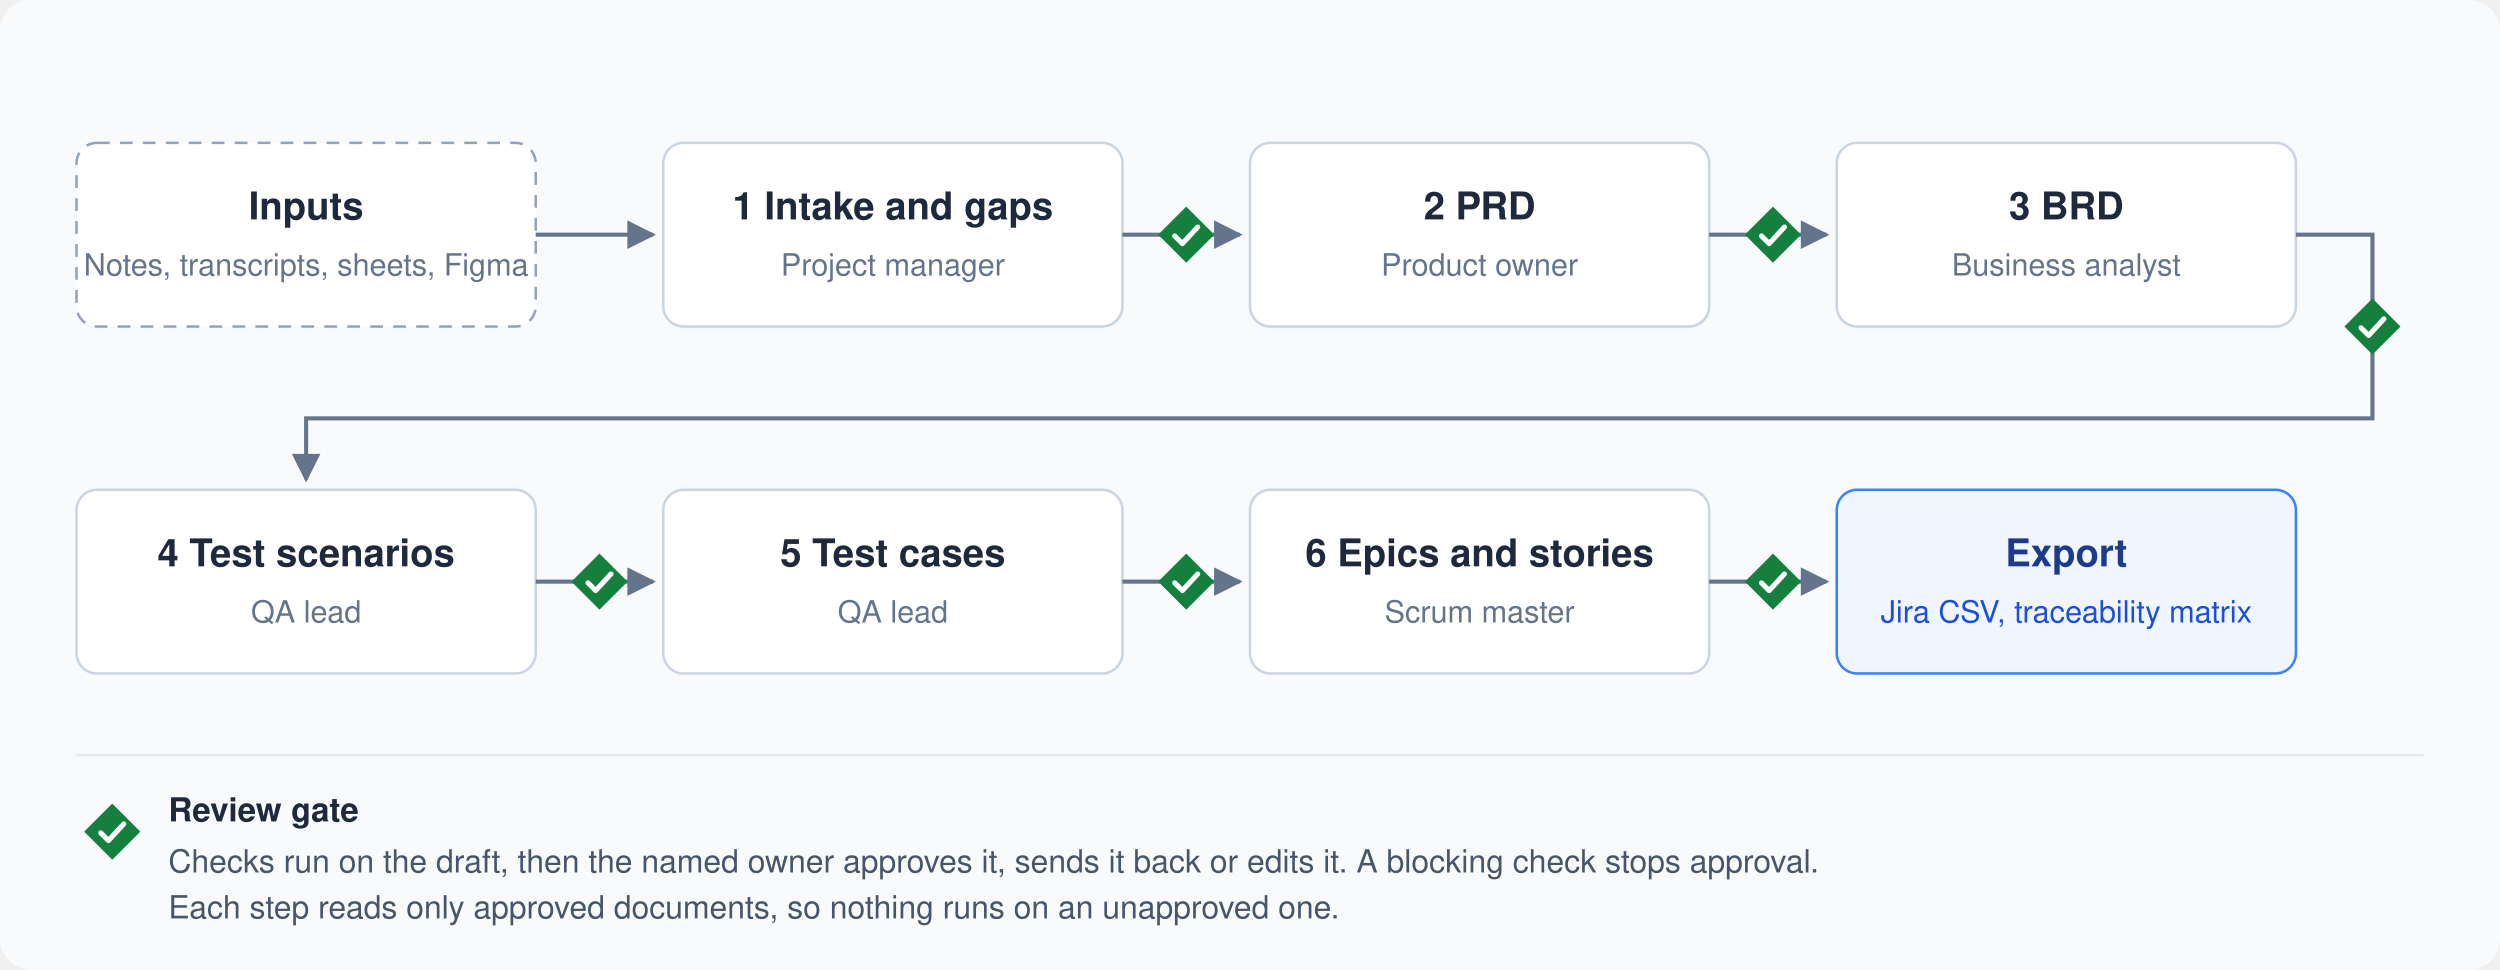
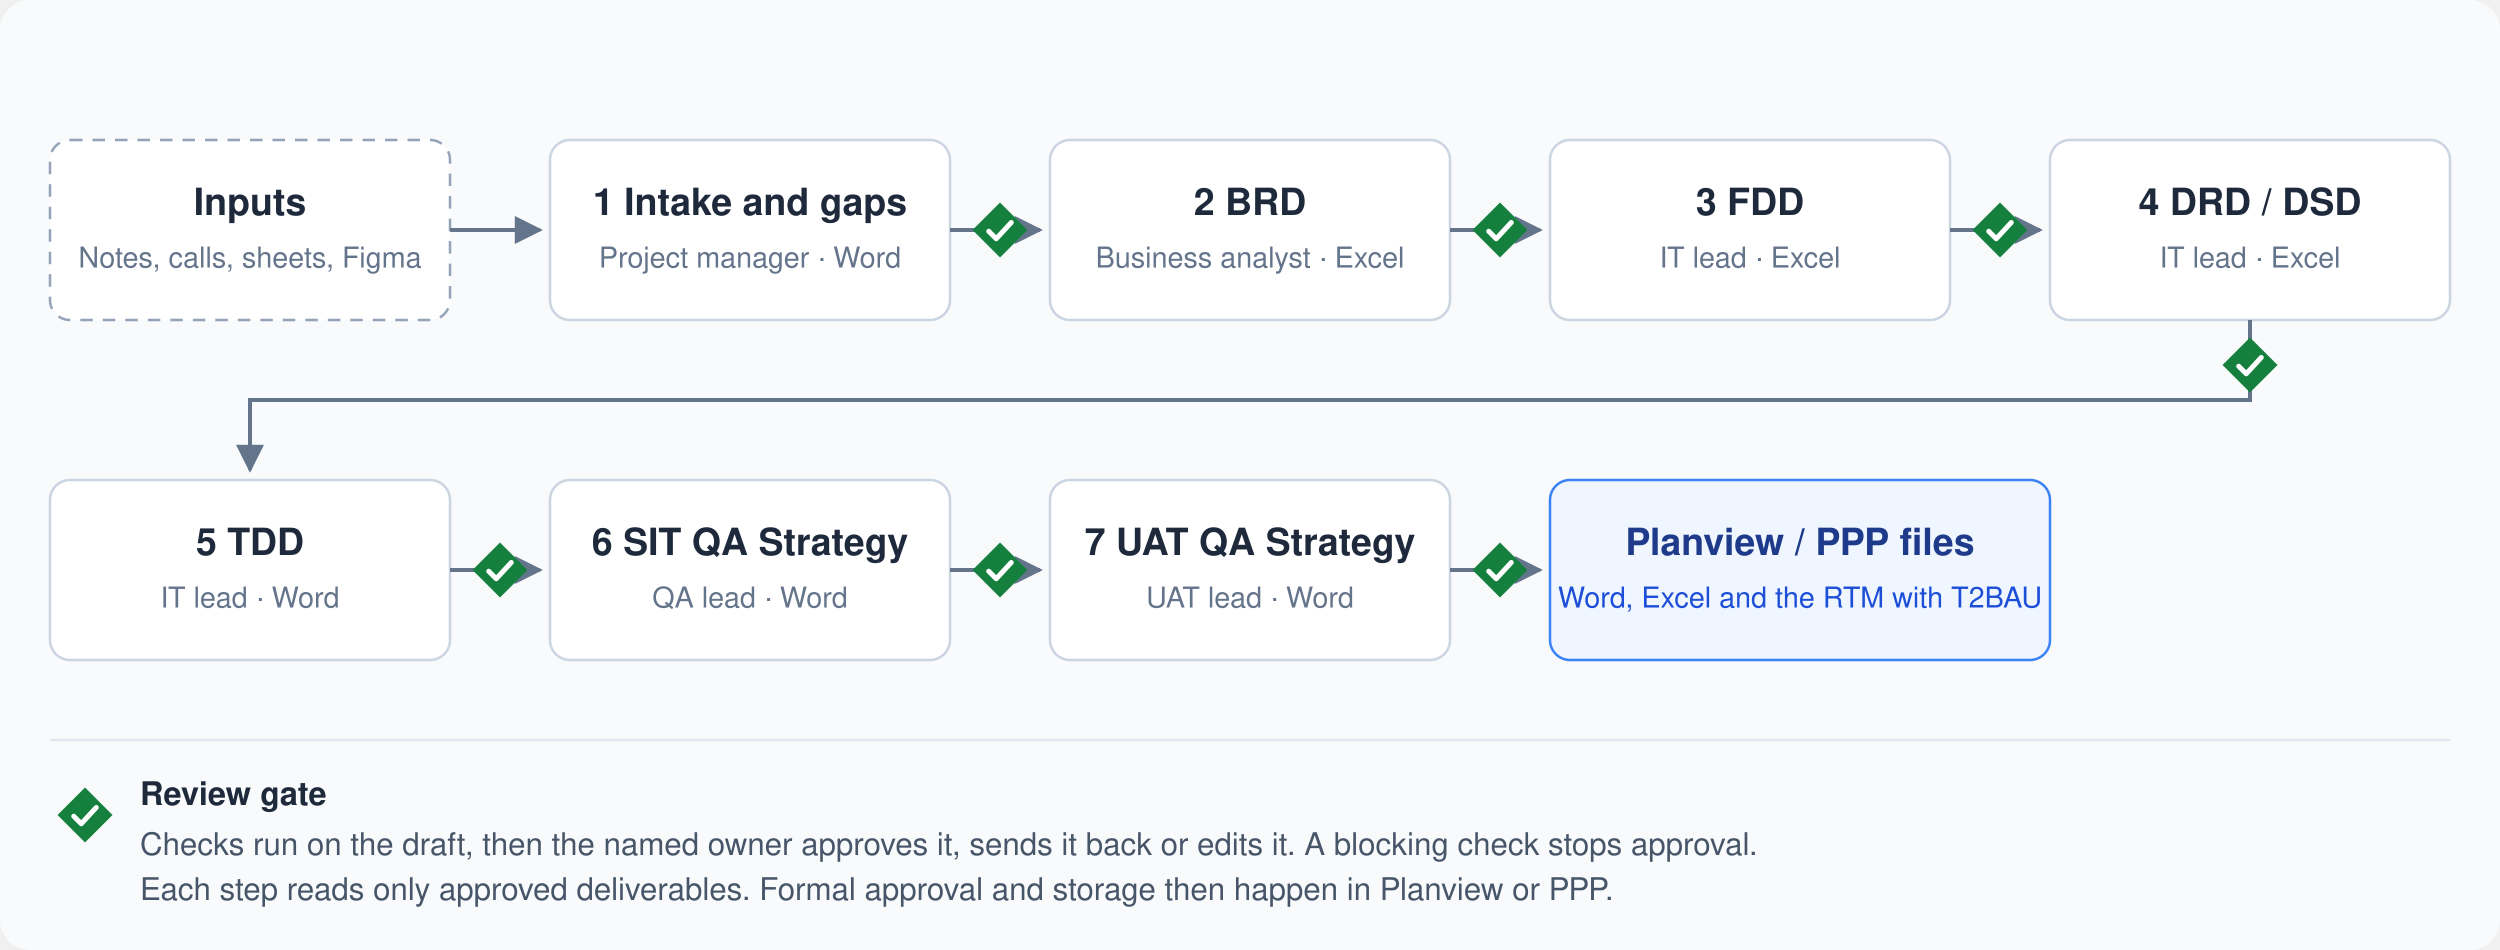
- <svg xmlns="http://www.w3.org/2000/svg" viewBox="0 0 980 380" width="980" height="380" font-family="Segoe UI, Helvetica, Arial, sans-serif">
+ <svg xmlns="http://www.w3.org/2000/svg" viewBox="0 0 1000 380" width="1000" height="380" font-family="Segoe UI, Helvetica, Arial, sans-serif">
  <defs>
    <marker id="arrow" viewBox="0 0 10 10" refX="9" refY="5" markerWidth="7" markerHeight="7" orient="auto-start-reverse">
      <path d="M0 0L10 5L0 10z" fill="#64748b" />
    </marker>
    <g id="gate">
      <path d="M0 -11L11 0L0 11L-11 0z" fill="#15803d" />
      <path d="M-4.5 0.5l3 3l6 -6.5" fill="none" stroke="#ffffff" stroke-width="2" stroke-linecap="round" stroke-linejoin="round" />
    </g>
  </defs>
-   <rect x="0" y="0" width="980" height="380" rx="12" fill="#f8fafc" />
-   <g>
-     <rect x="30" y="56" width="180" height="72" rx="8" fill="#ffffff" stroke="#94a3b8" stroke-dasharray="5 4" />
-     <text x="120" y="86" text-anchor="middle" font-size="15" font-weight="600" fill="#1e293b">Inputs</text>
-     <text x="120" y="108" text-anchor="middle" font-size="12" fill="#64748b">Notes, transcripts, sheets, Figma</text>
-     <rect x="260" y="56" width="180" height="72" rx="8" fill="#ffffff" stroke="#cbd5e1" />
-     <text x="350" y="86" text-anchor="middle" font-size="15" font-weight="600" fill="#1e293b">1  Intake and gaps</text>
-     <text x="350" y="108" text-anchor="middle" font-size="12" fill="#64748b">Project manager</text>
-     <rect x="490" y="56" width="180" height="72" rx="8" fill="#ffffff" stroke="#cbd5e1" />
-     <text x="580" y="86" text-anchor="middle" font-size="15" font-weight="600" fill="#1e293b">2  PRD</text>
-     <text x="580" y="108" text-anchor="middle" font-size="12" fill="#64748b">Product owner</text>
-     <rect x="720" y="56" width="180" height="72" rx="8" fill="#ffffff" stroke="#cbd5e1" />
-     <text x="810" y="86" text-anchor="middle" font-size="15" font-weight="600" fill="#1e293b">3  BRD</text>
-     <text x="810" y="108" text-anchor="middle" font-size="12" fill="#64748b">Business analyst</text>
-     <line x1="210" y1="92" x2="256" y2="92" stroke="#64748b" stroke-width="1.6" marker-end="url(#arrow)" />
-     <line x1="440" y1="92" x2="486" y2="92" stroke="#64748b" stroke-width="1.6" marker-end="url(#arrow)" />
-     <line x1="670" y1="92" x2="716" y2="92" stroke="#64748b" stroke-width="1.6" marker-end="url(#arrow)" />
-     <use href="#gate" x="465" y="92" />
-     <use href="#gate" x="695" y="92" />
-   </g>
-   <path d="M900 92H930V164H120V188" fill="none" stroke="#64748b" stroke-width="1.6" marker-end="url(#arrow)" />
-   <use href="#gate" x="930" y="128" />
-   <g>
-     <rect x="30" y="192" width="180" height="72" rx="8" fill="#ffffff" stroke="#cbd5e1" />
-     <text x="120" y="222" text-anchor="middle" font-size="15" font-weight="600" fill="#1e293b">4  Test scenarios</text>
-     <text x="120" y="244" text-anchor="middle" font-size="12" fill="#64748b">QA lead</text>
-     <rect x="260" y="192" width="180" height="72" rx="8" fill="#ffffff" stroke="#cbd5e1" />
-     <text x="350" y="222" text-anchor="middle" font-size="15" font-weight="600" fill="#1e293b">5  Test cases</text>
-     <text x="350" y="244" text-anchor="middle" font-size="12" fill="#64748b">QA lead</text>
-     <rect x="490" y="192" width="180" height="72" rx="8" fill="#ffffff" stroke="#cbd5e1" />
-     <text x="580" y="222" text-anchor="middle" font-size="15" font-weight="600" fill="#1e293b">6  Epics and stories</text>
-     <text x="580" y="244" text-anchor="middle" font-size="12" fill="#64748b">Scrum master</text>
-     <rect x="720" y="192" width="180" height="72" rx="8" fill="#eff6ff" stroke="#3b82f6" />
-     <text x="810" y="222" text-anchor="middle" font-size="15" font-weight="600" fill="#1e3a8a">Export</text>
-     <text x="810" y="244" text-anchor="middle" font-size="12" fill="#1d4ed8">Jira CSV, traceability matrix</text>
-     <line x1="210" y1="228" x2="256" y2="228" stroke="#64748b" stroke-width="1.6" marker-end="url(#arrow)" />
-     <line x1="440" y1="228" x2="486" y2="228" stroke="#64748b" stroke-width="1.6" marker-end="url(#arrow)" />
-     <line x1="670" y1="228" x2="716" y2="228" stroke="#64748b" stroke-width="1.6" marker-end="url(#arrow)" />
-     <use href="#gate" x="235" y="228" />
-     <use href="#gate" x="465" y="228" />
-     <use href="#gate" x="695" y="228" />
-   </g>
-   <line x1="30" y1="296" x2="950" y2="296" stroke="#e2e8f0" />
-   <use href="#gate" x="44" y="326" />
-   <text x="66" y="322" font-size="13" font-weight="600" fill="#1e293b">Review gate</text>
-   <text x="66" y="342" font-size="12.5" fill="#475569">Checks run on the draft, then the named owner approves it, sends it back or edits it. A blocking check stops approval.</text>
-   <text x="66" y="360" font-size="12.5" fill="#475569">Each step reads only approved documents, so nothing runs on an unapproved one.</text>
+   <rect x="0" y="0" width="1000" height="380" rx="12" fill="#f8fafc" />
+   <rect x="20" y="56" width="160" height="72" rx="8" fill="#ffffff" stroke="#94a3b8" stroke-dasharray="5 4" />
+   <text x="100" y="86" text-anchor="middle" font-size="15" font-weight="600" fill="#1e293b">Inputs</text>
+   <text x="100" y="107" text-anchor="middle" font-size="11.5" fill="#64748b">Notes, calls, sheets, Figma</text>
+   <rect x="220" y="56" width="160" height="72" rx="8" fill="#ffffff" stroke="#cbd5e1" />
+   <text x="300" y="86" text-anchor="middle" font-size="15" font-weight="600" fill="#1e293b">1  Intake and gaps</text>
+   <text x="300" y="107" text-anchor="middle" font-size="11.5" fill="#64748b">Project manager · Word</text>
+   <rect x="420" y="56" width="160" height="72" rx="8" fill="#ffffff" stroke="#cbd5e1" />
+   <text x="500" y="86" text-anchor="middle" font-size="15" font-weight="600" fill="#1e293b">2  BRD</text>
+   <text x="500" y="107" text-anchor="middle" font-size="11.5" fill="#64748b">Business analyst · Excel</text>
+   <rect x="620" y="56" width="160" height="72" rx="8" fill="#ffffff" stroke="#cbd5e1" />
+   <text x="700" y="86" text-anchor="middle" font-size="15" font-weight="600" fill="#1e293b">3  FDD</text>
+   <text x="700" y="107" text-anchor="middle" font-size="11.5" fill="#64748b">IT lead · Excel</text>
+   <rect x="820" y="56" width="160" height="72" rx="8" fill="#ffffff" stroke="#cbd5e1" />
+   <text x="900" y="86" text-anchor="middle" font-size="15" font-weight="600" fill="#1e293b">4  DRD / DSD</text>
+   <text x="900" y="107" text-anchor="middle" font-size="11.5" fill="#64748b">IT lead · Excel</text>
+   <line x1="180" y1="92" x2="216" y2="92" stroke="#64748b" stroke-width="1.6" marker-end="url(#arrow)" />
+   <line x1="380" y1="92" x2="416" y2="92" stroke="#64748b" stroke-width="1.6" marker-end="url(#arrow)" />
+   <line x1="580" y1="92" x2="616" y2="92" stroke="#64748b" stroke-width="1.6" marker-end="url(#arrow)" />
+   <line x1="780" y1="92" x2="816" y2="92" stroke="#64748b" stroke-width="1.6" marker-end="url(#arrow)" />
+   <use href="#gate" x="400" y="92" />
+   <use href="#gate" x="600" y="92" />
+   <use href="#gate" x="800" y="92" />
+   <path d="M900 128V160H100V188" fill="none" stroke="#64748b" stroke-width="1.6" marker-end="url(#arrow)" />
+   <use href="#gate" x="900" y="146" />
+   <rect x="20" y="192" width="160" height="72" rx="8" fill="#ffffff" stroke="#cbd5e1" />
+   <text x="100" y="222" text-anchor="middle" font-size="15" font-weight="600" fill="#1e293b">5  TDD</text>
+   <text x="100" y="243" text-anchor="middle" font-size="11.5" fill="#64748b">IT lead · Word</text>
+   <rect x="220" y="192" width="160" height="72" rx="8" fill="#ffffff" stroke="#cbd5e1" />
+   <text x="300" y="222" text-anchor="middle" font-size="15" font-weight="600" fill="#1e293b">6  SIT QA Strategy</text>
+   <text x="300" y="243" text-anchor="middle" font-size="11.5" fill="#64748b">QA lead · Word</text>
+   <rect x="420" y="192" width="160" height="72" rx="8" fill="#ffffff" stroke="#cbd5e1" />
+   <text x="500" y="222" text-anchor="middle" font-size="15" font-weight="600" fill="#1e293b">7  UAT QA Strategy</text>
+   <text x="500" y="243" text-anchor="middle" font-size="11.5" fill="#64748b">UAT lead · Word</text>
+   <rect x="620" y="192" width="200" height="72" rx="8" fill="#eff6ff" stroke="#3b82f6" />
+   <text x="720" y="222" text-anchor="middle" font-size="15" font-weight="600" fill="#1e3a8a">Planview / PPP files</text>
+   <text x="720" y="243" text-anchor="middle" font-size="11.5" fill="#1d4ed8">Word, Excel and the RTM with T2BAU</text>
+   <line x1="180" y1="228" x2="216" y2="228" stroke="#64748b" stroke-width="1.6" marker-end="url(#arrow)" />
+   <line x1="380" y1="228" x2="416" y2="228" stroke="#64748b" stroke-width="1.6" marker-end="url(#arrow)" />
+   <line x1="580" y1="228" x2="616" y2="228" stroke="#64748b" stroke-width="1.6" marker-end="url(#arrow)" />
+   <use href="#gate" x="200" y="228" />
+   <use href="#gate" x="400" y="228" />
+   <use href="#gate" x="600" y="228" />
+   <line x1="20" y1="296" x2="980" y2="296" stroke="#e2e8f0" />
+   <use href="#gate" x="34" y="326" />
+   <text x="56" y="322" font-size="13" font-weight="600" fill="#1e293b">Review gate</text>
+   <text x="56" y="342" font-size="12.5" fill="#475569">Checks run on the draft, then the named owner approves it, sends it back or edits it. A blocking check stops approval.</text>
+   <text x="56" y="360" font-size="12.5" fill="#475569">Each step reads only approved deliverables. Formal approval and storage then happen in Planview or PPP.</text>
</svg>
